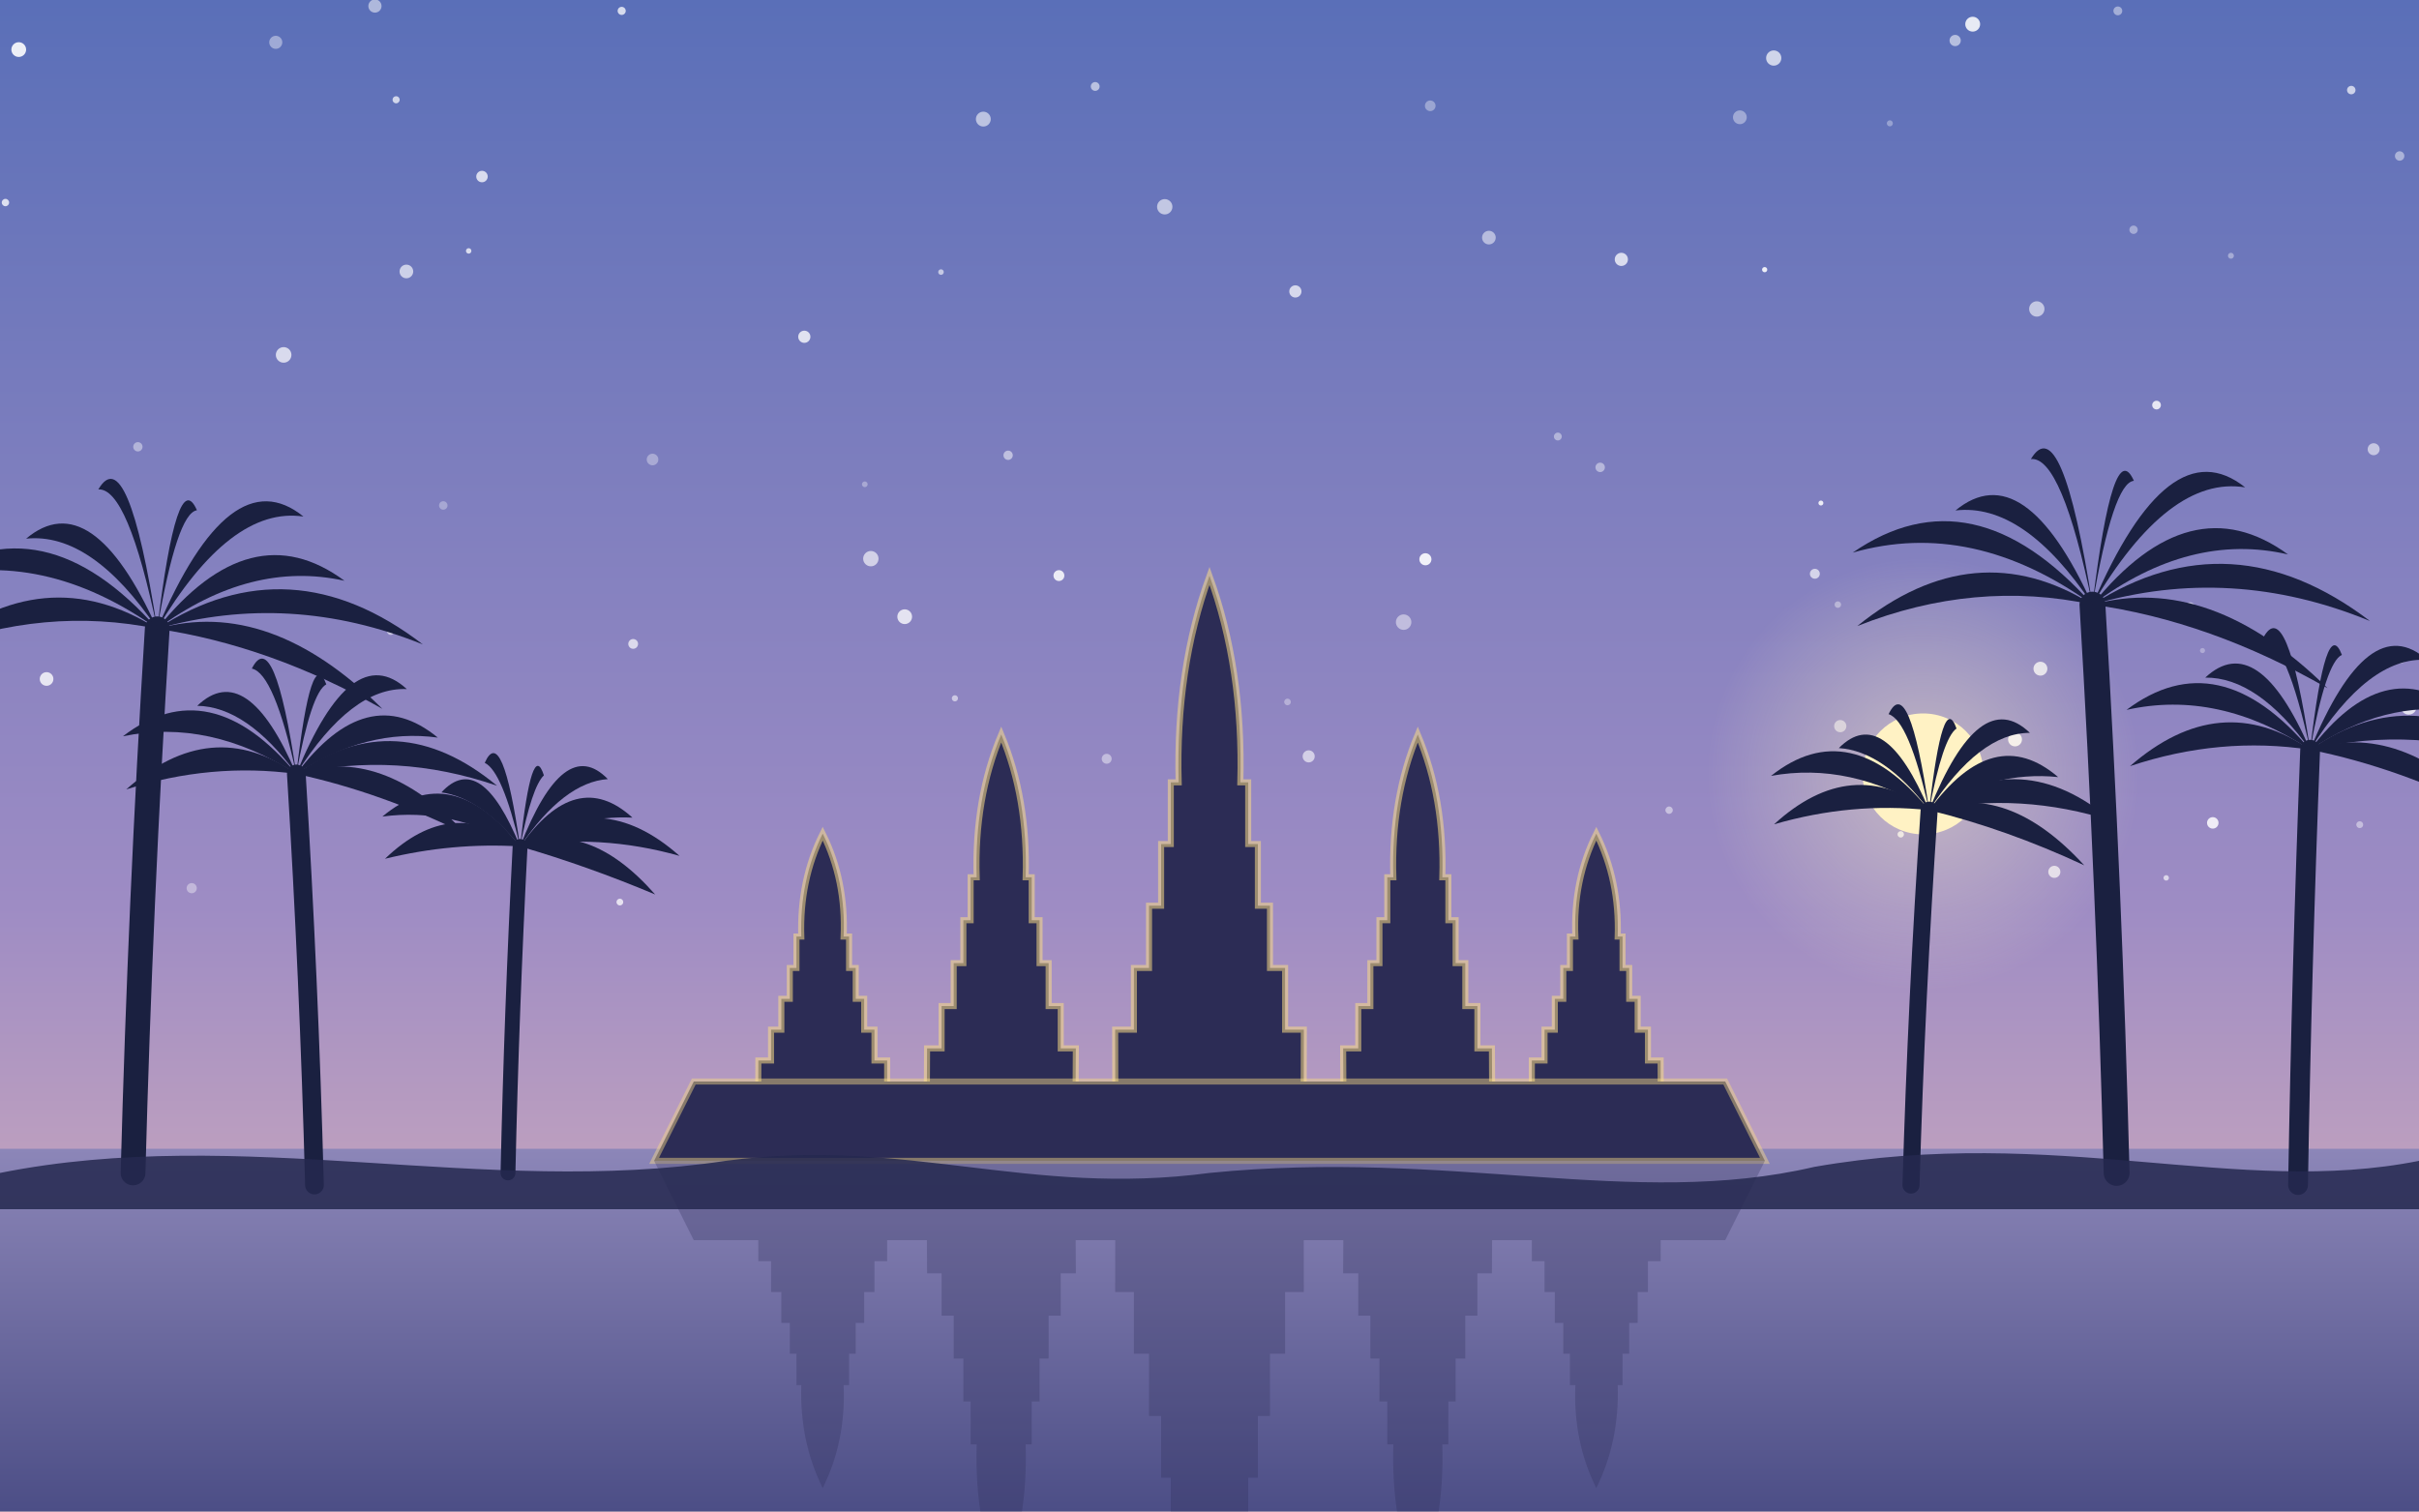
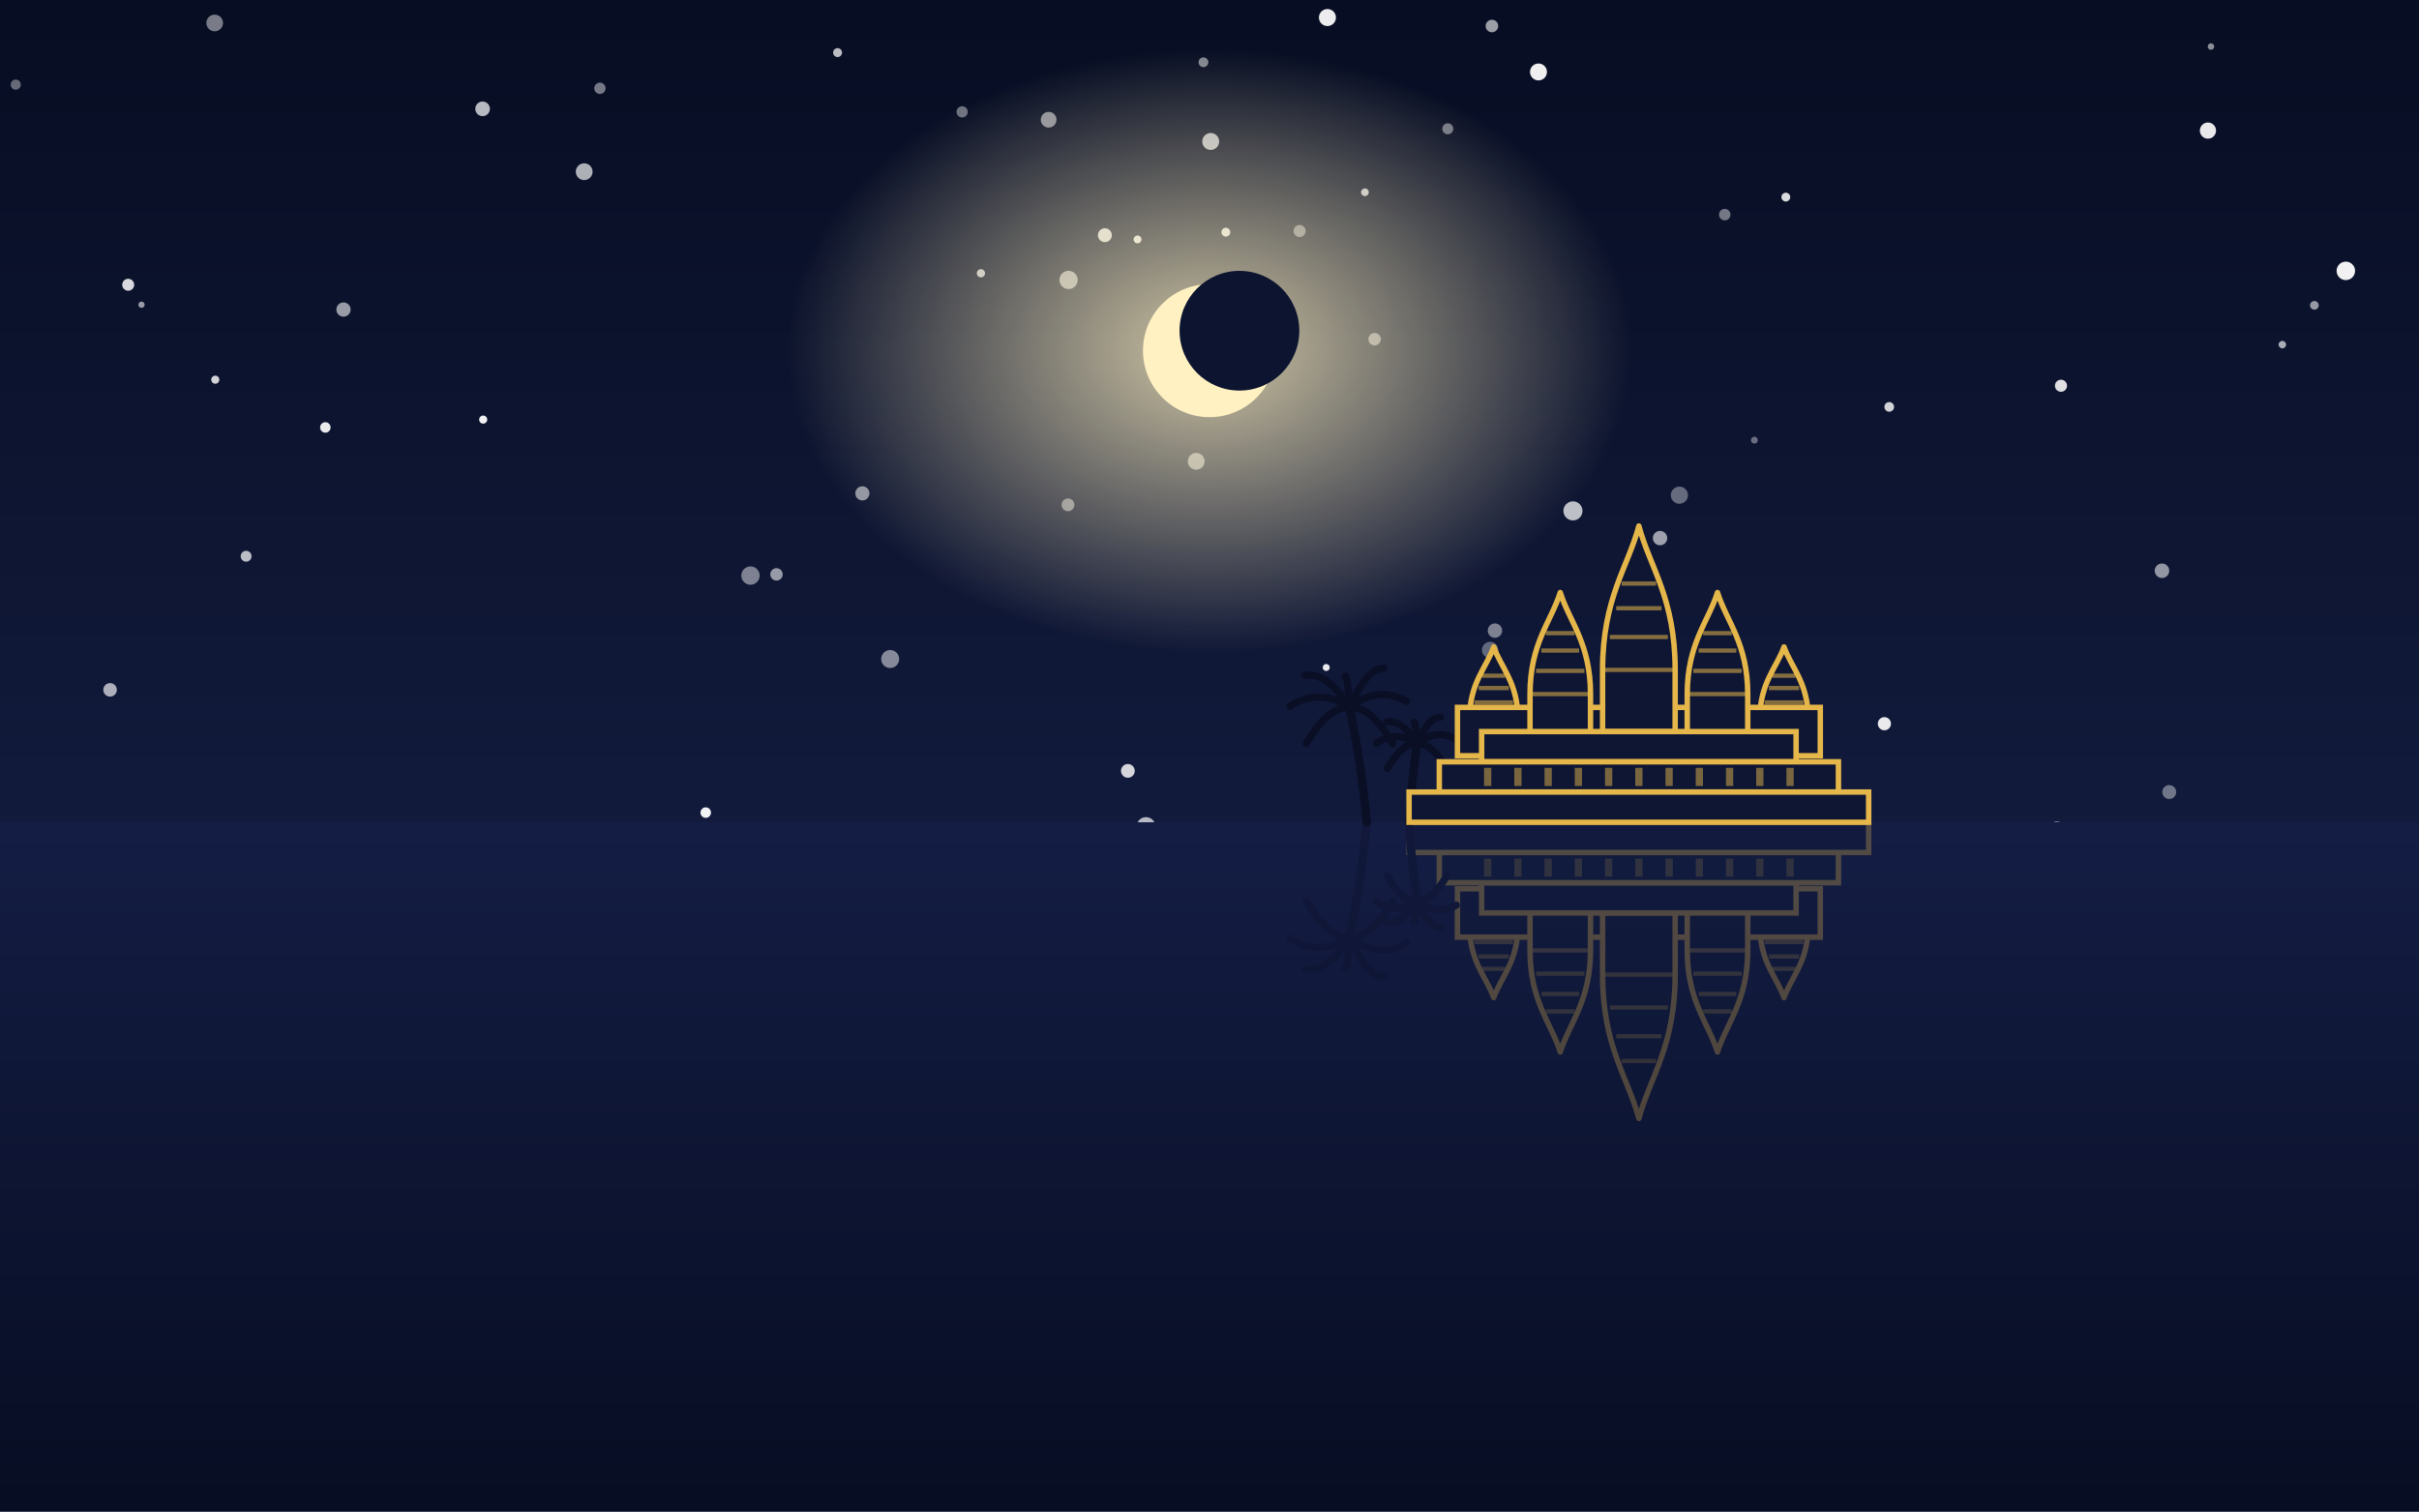
<svg xmlns="http://www.w3.org/2000/svg" viewBox="0 0 400 250" preserveAspectRatio="xMidYMid slice" aria-hidden="true">
  <defs>
-     <linearGradient id="s1sky" x1="0" y1="0" x2="0" y2="1">
-       <stop offset="0" stop-color="#5A6FB8" />
-       <stop offset="0.6" stop-color="#9E8CC4" />
-       <stop offset="1" stop-color="#E7B9B8" />
+     <linearGradient id="sky" x1="0" y1="0" x2="0" y2="1">
+       <stop offset="0" stop-color="#070D22" />
+       <stop offset="1" stop-color="#1B2652" />
    </linearGradient>
-     <linearGradient id="s1water" x1="0" y1="0" x2="0" y2="1">
-       <stop offset="0" stop-color="#8C86B8" />
-       <stop offset="1" stop-color="#4C4E86" />
+     <linearGradient id="wat" x1="0" y1="0" x2="0" y2="1">
+       <stop offset="0" stop-color="#141D44" />
+       <stop offset="1" stop-color="#070D22" />
    </linearGradient>
-     <radialGradient id="s1glow" cx=".5" cy=".5" r=".5">
-       <stop offset="0" stop-color="#FFF2C4" stop-opacity=".9" />
-       <stop offset="1" stop-color="#FFF2C4" stop-opacity="0" />
+     <radialGradient id="g" cx=".5" cy=".5" r=".5">
+       <stop offset="0" stop-color="#FFF1C1" stop-opacity="0.8" />
+       <stop offset="1" stop-color="#FFF1C1" stop-opacity="0" />
    </radialGradient>
  </defs>
-   <rect width="400" height="250" fill="url(#s1sky)" />
-   <circle cx="0.9" cy="33.5" r="0.61" fill="#fff" opacity="0.77" />
-   <circle cx="22.8" cy="73.9" r="0.77" fill="#fff" opacity="0.42" />
-   <circle cx="77.5" cy="41.5" r="0.45" fill="#fff" opacity="0.75" />
-   <circle cx="323.3" cy="6.7" r="0.93" fill="#fff" opacity="0.55" />
-   <circle cx="236.5" cy="17.5" r="0.88" fill="#fff" opacity="0.36" />
-   <circle cx="301.1" cy="83.2" r="0.41" fill="#fff" opacity="0.85" />
-   <circle cx="364.2" cy="107.6" r="0.42" fill="#fff" opacity="0.31" />
-   <circle cx="257.6" cy="72.2" r="0.65" fill="#fff" opacity="0.42" />
-   <circle cx="287.7" cy="19.4" r="1.14" fill="#fff" opacity="0.39" />
-   <circle cx="390.2" cy="136.4" r="0.57" fill="#fff" opacity="0.44" />
-   <circle cx="352.8" cy="38.0" r="0.69" fill="#fff" opacity="0.39" />
-   <circle cx="303.9" cy="100.0" r="0.54" fill="#fff" opacity="0.38" />
-   <circle cx="268.1" cy="42.9" r="1.09" fill="#fff" opacity="0.75" />
-   <circle cx="388.8" cy="14.9" r="0.70" fill="#fff" opacity="0.68" />
-   <circle cx="216.4" cy="125.1" r="1.00" fill="#fff" opacity="0.60" />
-   <circle cx="264.6" cy="77.3" r="0.78" fill="#fff" opacity="0.44" />
-   <circle cx="232.1" cy="102.9" r="1.28" fill="#fff" opacity="0.47" />
-   <circle cx="291.8" cy="44.6" r="0.43" fill="#fff" opacity="0.88" />
-   <circle cx="246.2" cy="39.3" r="1.13" fill="#fff" opacity="0.51" />
-   <circle cx="149.6" cy="102.0" r="1.22" fill="#fff" opacity="0.77" />
-   <circle cx="396.9" cy="108.5" r="1.23" fill="#fff" opacity="0.40" />
-   <circle cx="79.7" cy="29.2" r="0.95" fill="#fff" opacity="0.75" />
-   <circle cx="7.7" cy="112.3" r="1.13" fill="#fff" opacity="0.79" />
-   <circle cx="398.3" cy="116.9" r="1.30" fill="#fff" opacity="0.76" />
-   <circle cx="31.7" cy="146.9" r="0.84" fill="#fff" opacity="0.38" />
-   <circle cx="73.3" cy="83.6" r="0.70" fill="#fff" opacity="0.31" />
-   <circle cx="162.6" cy="19.7" r="1.23" fill="#fff" opacity="0.57" />
-   <circle cx="368.9" cy="42.3" r="0.49" fill="#fff" opacity="0.38" />
-   <circle cx="212.9" cy="116.1" r="0.55" fill="#fff" opacity="0.35" />
-   <circle cx="356.6" cy="67.0" r="0.72" fill="#fff" opacity="0.82" />
-   <circle cx="157.9" cy="115.5" r="0.51" fill="#fff" opacity="0.55" />
-   <circle cx="293.3" cy="9.6" r="1.26" fill="#fff" opacity="0.70" />
-   <circle cx="46.9" cy="58.7" r="1.29" fill="#fff" opacity="0.72" />
-   <circle cx="65.5" cy="16.5" r="0.59" fill="#fff" opacity="0.71" />
-   <circle cx="181.1" cy="14.3" r="0.73" fill="#fff" opacity="0.56" />
-   <circle cx="300.1" cy="94.9" r="0.82" fill="#fff" opacity="0.66" />
-   <circle cx="358.2" cy="145.2" r="0.45" fill="#fff" opacity="0.64" />
-   <circle cx="143.0" cy="80.1" r="0.47" fill="#fff" opacity="0.33" />
-   <circle cx="183.0" cy="125.5" r="0.82" fill="#fff" opacity="0.44" />
-   <circle cx="102.8" cy="1.8" r="0.67" fill="#fff" opacity="0.75" />
-   <circle cx="45.6" cy="7.0" r="1.08" fill="#fff" opacity="0.41" />
-   <circle cx="362.1" cy="100.6" r="0.98" fill="#fff" opacity="0.47" />
-   <circle cx="365.9" cy="136.1" r="0.95" fill="#fff" opacity="0.84" />
-   <circle cx="155.6" cy="45.0" r="0.46" fill="#fff" opacity="0.60" />
-   <circle cx="304.3" cy="120.1" r="1.01" fill="#fff" opacity="0.55" />
-   <circle cx="214.2" cy="48.2" r="1.01" fill="#fff" opacity="0.71" />
-   <circle cx="339.7" cy="144.2" r="1.00" fill="#fff" opacity="0.71" />
-   <circle cx="276.0" cy="134.0" r="0.61" fill="#fff" opacity="0.47" />
-   <circle cx="314.3" cy="138.0" r="0.53" fill="#fff" opacity="0.76" />
-   <circle cx="64.6" cy="104.4" r="0.61" fill="#fff" opacity="0.52" />
-   <circle cx="144.0" cy="92.4" r="1.27" fill="#fff" opacity="0.63" />
-   <circle cx="133.0" cy="55.7" r="1.01" fill="#fff" opacity="0.78" />
-   <circle cx="396.8" cy="25.8" r="0.78" fill="#fff" opacity="0.45" />
-   <circle cx="175.1" cy="95.2" r="0.90" fill="#fff" opacity="0.84" />
-   <circle cx="336.8" cy="51.1" r="1.27" fill="#fff" opacity="0.58" />
-   <circle cx="3.1" cy="8.2" r="1.22" fill="#fff" opacity="0.89" />
-   <circle cx="235.7" cy="92.5" r="1.00" fill="#fff" opacity="0.89" />
-   <circle cx="392.5" cy="74.3" r="0.99" fill="#fff" opacity="0.56" />
-   <circle cx="350.2" cy="1.8" r="0.73" fill="#fff" opacity="0.44" />
-   <circle cx="192.6" cy="34.2" r="1.27" fill="#fff" opacity="0.59" />
-   <circle cx="166.7" cy="75.3" r="0.77" fill="#fff" opacity="0.51" />
-   <circle cx="104.7" cy="106.5" r="0.81" fill="#fff" opacity="0.69" />
-   <circle cx="312.5" cy="20.4" r="0.50" fill="#fff" opacity="0.33" />
-   <circle cx="326.2" cy="4.0" r="1.23" fill="#fff" opacity="0.85" />
-   <circle cx="333.2" cy="122.3" r="1.15" fill="#fff" opacity="0.87" />
-   <circle cx="62.0" cy="1.0" r="1.09" fill="#fff" opacity="0.51" />
-   <circle cx="337.4" cy="110.6" r="1.15" fill="#fff" opacity="0.76" />
-   <circle cx="102.5" cy="149.2" r="0.56" fill="#fff" opacity="0.75" />
-   <circle cx="107.9" cy="76.0" r="0.96" fill="#fff" opacity="0.34" />
-   <circle cx="67.2" cy="44.9" r="1.13" fill="#fff" opacity="0.65" />
-   <circle cx="318" cy="128" r="36" fill="url(#s1glow)" opacity=".5" />
-   <circle cx="318" cy="128" r="10" fill="#FFF2C4" />
-   <rect y="190" width="400" height="60" fill="url(#s1water)" />
-   <g>
-     <path d="M125.38 180.52L125.4 175.4L127.5 175.4L127.5 170.3L129.2 170.3L129.2 165.2L130.6 165.2L130.6 160.1L131.7 160.1L131.7 154.9L132.5 154.9Q132.2 145.6 136.04 137.88Q139.9 145.6 139.5 154.9L139.5 154.9L140.4 154.9L140.4 160.1L141.5 160.1L141.5 165.2L142.9 165.2L142.9 170.3L144.6 170.3L144.6 175.4L146.7 175.4L146.7 180.52Z" fill="#2C2C55" stroke="#F7DA86" stroke-width="1" stroke-opacity=".55" />
-     <path d="M253.3 180.52L253.3 175.4L255.4 175.4L255.4 170.3L257.1 170.3L257.1 165.2L258.5 165.2L258.5 160.1L259.6 160.1L259.6 154.9L260.5 154.9Q260.1 145.6 263.96 137.88Q267.8 145.6 267.5 154.9L267.5 154.9L268.3 154.9L268.3 160.1L269.4 160.1L269.4 165.2L270.8 165.2L270.8 170.3L272.5 170.3L272.5 175.4L274.6 175.4L274.62 180.52Z" fill="#2C2C55" stroke="#F7DA86" stroke-width="1" stroke-opacity=".55" />
-     <path d="M153.26 180.52L153.3 173.4L155.7 173.4L155.7 166.4L157.7 166.4L157.7 159.3L159.3 159.3L159.3 152.2L160.5 152.2L160.5 145.1L161.5 145.1Q161.1 132.1 165.56 121.48Q170.0 132.1 169.6 145.1L169.6 145.1L170.6 145.1L170.6 152.2L171.9 152.2L171.9 159.3L173.4 159.3L173.4 166.4L175.4 166.4L175.4 173.4L177.9 173.4L177.86 180.52Z" fill="#2C2C55" stroke="#F7DA86" stroke-width="1" stroke-opacity=".55" />
-     <path d="M222.14 180.52L222.1 173.4L224.6 173.4L224.6 166.4L226.6 166.4L226.6 159.3L228.1 159.3L228.1 152.2L229.4 152.2L229.4 145.1L230.4 145.1Q230.0 132.1 234.44 121.48Q238.9 132.1 238.5 145.1L238.5 145.1L239.5 145.1L239.5 152.2L240.7 152.2L240.7 159.3L242.3 159.3L242.3 166.4L244.3 166.4L244.3 173.4L246.7 173.4L246.74 180.52Z" fill="#2C2C55" stroke="#F7DA86" stroke-width="1" stroke-opacity=".55" />
-     <path d="M184.42 180.52L184.4 170.3L187.5 170.3L187.5 160.1L190.0 160.1L190.0 149.8L192.0 149.8L192.0 139.6L193.6 139.6L193.6 129.4L194.9 129.4Q194.4 110.6 200 95.24Q205.6 110.6 205.1 129.4L205.1 129.4L206.4 129.4L206.4 139.6L208.0 139.6L208.0 149.8L210.0 149.8L210.0 160.1L212.5 160.1L212.5 170.3L215.6 170.3L215.58 180.52Z" fill="#2C2C55" stroke="#F7DA86" stroke-width="1" stroke-opacity=".55" />
-     <path d="M108.16 192L114.72 178.88H285.28L291.84 192Z" fill="#2C2C55" stroke="#F7DA86" stroke-width="1" stroke-opacity=".45" />
+   <rect width="400" height="250" fill="url(#sky)" />
+   <circle cx="197.8" cy="76.3" r="1.39" fill="#FFFFFF" opacity="0.54" />
+   <circle cx="128.4" cy="95.0" r="1.03" fill="#FFFFFF" opacity="0.57" />
+   <circle cx="162.2" cy="45.2" r="0.68" fill="#FFFFFF" opacity="0.73" />
+   <circle cx="357.5" cy="94.4" r="1.20" fill="#FFFFFF" opacity="0.55" />
+   <circle cx="173.4" cy="19.8" r="1.30" fill="#FFFFFF" opacity="0.53" />
+   <circle cx="116.7" cy="134.4" r="0.87" fill="#FFFFFF" opacity="0.94" />
+   <circle cx="247.2" cy="104.3" r="1.19" fill="#FFFFFF" opacity="0.46" />
+   <circle cx="285.2" cy="35.5" r="0.95" fill="#FFFFFF" opacity="0.43" />
+   <circle cx="23.4" cy="50.4" r="0.52" fill="#FFFFFF" opacity="0.58" />
+   <circle cx="340.1" cy="136.8" r="0.97" fill="#FFFFFF" opacity="0.41" />
+   <circle cx="138.5" cy="8.7" r="0.74" fill="#FFFFFF" opacity="0.72" />
+   <circle cx="246.7" cy="4.3" r="1.04" fill="#FFFFFF" opacity="0.60" />
+   <circle cx="159.1" cy="18.5" r="0.93" fill="#FFFFFF" opacity="0.41" />
+   <circle cx="274.5" cy="89.0" r="1.19" fill="#FFFFFF" opacity="0.59" />
+   <circle cx="382.7" cy="50.5" r="0.72" fill="#FFFFFF" opacity="0.57" />
+   <circle cx="365.1" cy="21.6" r="1.34" fill="#FFFFFF" opacity="0.91" />
+   <circle cx="340.8" cy="63.8" r="1.00" fill="#FFFFFF" opacity="0.87" />
+   <circle cx="284.1" cy="110.5" r="0.70" fill="#FFFFFF" opacity="0.71" />
+   <circle cx="295.3" cy="32.6" r="0.73" fill="#FFFFFF" opacity="0.85" />
+   <circle cx="227.3" cy="56.1" r="1.03" fill="#FFFFFF" opacity="0.50" />
+   <circle cx="99.2" cy="14.6" r="0.94" fill="#FFFFFF" opacity="0.44" />
+   <circle cx="358.7" cy="131.0" r="1.15" fill="#FFFFFF" opacity="0.40" />
+   <circle cx="239.4" cy="21.3" r="0.91" fill="#FFFFFF" opacity="0.43" />
+   <circle cx="199.0" cy="10.3" r="0.81" fill="#FFFFFF" opacity="0.49" />
+   <circle cx="186.5" cy="127.5" r="1.14" fill="#FFFFFF" opacity="0.82" />
+   <circle cx="290.1" cy="72.8" r="0.57" fill="#FFFFFF" opacity="0.38" />
+   <circle cx="53.8" cy="70.7" r="0.87" fill="#FFFFFF" opacity="0.91" />
+   <circle cx="79.8" cy="18.0" r="1.21" fill="#FFFFFF" opacity="0.71" />
+   <circle cx="21.2" cy="47.1" r="0.99" fill="#FFFFFF" opacity="0.84" />
+   <circle cx="311.6" cy="119.7" r="1.09" fill="#FFFFFF" opacity="0.91" />
+   <circle cx="188.1" cy="39.6" r="0.65" fill="#FFFFFF" opacity="0.85" />
+   <circle cx="260.1" cy="84.5" r="1.58" fill="#FFFFFF" opacity="0.73" />
+   <circle cx="124.1" cy="95.2" r="1.52" fill="#FFFFFF" opacity="0.46" />
+   <circle cx="377.4" cy="57.0" r="0.62" fill="#FFFFFF" opacity="0.65" />
+   <circle cx="312.4" cy="67.3" r="0.80" fill="#FFFFFF" opacity="0.81" />
+   <circle cx="40.7" cy="92.0" r="0.90" fill="#FFFFFF" opacity="0.72" />
+   <circle cx="202.7" cy="38.4" r="0.73" fill="#FFFFFF" opacity="0.84" />
+   <circle cx="182.7" cy="38.9" r="1.15" fill="#FFFFFF" opacity="0.81" />
+   <circle cx="35.6" cy="62.8" r="0.67" fill="#FFFFFF" opacity="0.81" />
+   <circle cx="18.2" cy="114.1" r="1.12" fill="#FFFFFF" opacity="0.66" />
+   <circle cx="214.9" cy="38.2" r="1.00" fill="#FFFFFF" opacity="0.45" />
+   <circle cx="142.6" cy="81.6" r="1.17" fill="#FFFFFF" opacity="0.54" />
+   <circle cx="246.4" cy="107.5" r="1.35" fill="#FFFFFF" opacity="0.35" />
+   <circle cx="200.2" cy="23.4" r="1.40" fill="#FFFFFF" opacity="0.70" />
+   <circle cx="176.6" cy="83.5" r="1.06" fill="#FFFFFF" opacity="0.47" />
+   <circle cx="365.6" cy="7.7" r="0.54" fill="#FFFFFF" opacity="0.53" />
+   <circle cx="56.8" cy="51.2" r="1.18" fill="#FFFFFF" opacity="0.58" />
+   <circle cx="387.9" cy="44.8" r="1.53" fill="#FFFFFF" opacity="0.94" />
+   <circle cx="219.3" cy="110.4" r="0.58" fill="#FFFFFF" opacity="0.91" />
+   <circle cx="176.7" cy="46.3" r="1.51" fill="#FFFFFF" opacity="0.59" />
+   <circle cx="35.5" cy="3.8" r="1.38" fill="#FFFFFF" opacity="0.46" />
+   <circle cx="254.4" cy="11.9" r="1.40" fill="#FFFFFF" opacity="0.93" />
+   <circle cx="147.2" cy="109.0" r="1.49" fill="#FFFFFF" opacity="0.49" />
+   <circle cx="189.5" cy="136.7" r="1.55" fill="#FFFFFF" opacity="0.69" />
+   <circle cx="219.5" cy="2.9" r="1.41" fill="#FFFFFF" opacity="0.92" />
+   <circle cx="225.7" cy="31.8" r="0.64" fill="#FFFFFF" opacity="0.73" />
+   <circle cx="277.7" cy="81.9" r="1.42" fill="#FFFFFF" opacity="0.37" />
+   <circle cx="2.6" cy="14.0" r="0.84" fill="#FFFFFF" opacity="0.38" />
+   <circle cx="96.6" cy="28.4" r="1.39" fill="#FFFFFF" opacity="0.67" />
+   <circle cx="79.9" cy="69.4" r="0.67" fill="#FFFFFF" opacity="0.94" />
+   <ellipse cx="200" cy="58" rx="70" ry="50" fill="url(#g)" />
+   <circle cx="200" cy="58" r="11" fill="#FFF1C1" />
+   <circle cx="204.95" cy="54.7" r="9.9" fill="#0C1430" />
+   <rect x="0" y="136" width="400" height="114" fill="url(#wat)" />
+   <g opacity="0.3" transform="translate(0 272) scale(1 -1)">
+     <path d="M243.0 124.0L243.0 118.9C243.0 112.95 245.8 110.4 247.0 107.0C248.2 110.4 251.0 112.95 251.0 118.9L251.0 124.0Z" fill="#0E1633" stroke="#E5B64A" stroke-width=".9" stroke-linejoin="round" />
+     <path d="M243.00 118.90H251.00" stroke="#E5B64A" stroke-width=".7" opacity=".55" />
+     <path d="M243.80 116.18H250.20" stroke="#E5B64A" stroke-width=".7" opacity=".55" />
+     <path d="M244.50 113.80H249.50" stroke="#E5B64A" stroke-width=".7" opacity=".55" />
+     <path d="M245.10 111.76H248.90" stroke="#E5B64A" stroke-width=".7" opacity=".55" />
+     <path d="M291.0 124.0L291.0 118.9C291.0 112.95 293.8 110.4 295.0 107.0C296.2 110.4 299.0 112.95 299.0 118.9L299.0 124.0Z" fill="#0E1633" stroke="#E5B64A" stroke-width=".9" stroke-linejoin="round" />
+     <path d="M291.00 118.90H299.00" stroke="#E5B64A" stroke-width=".7" opacity=".55" />
+     <path d="M291.80 116.18H298.20" stroke="#E5B64A" stroke-width=".7" opacity=".55" />
+     <path d="M292.50 113.80H297.50" stroke="#E5B64A" stroke-width=".7" opacity=".55" />
+     <path d="M293.10 111.76H296.90" stroke="#E5B64A" stroke-width=".7" opacity=".55" />
+     <rect x="241.0" y="117.0" width="60.0" height="8.0" fill="#0E1633" stroke="#E5B64A" stroke-width=".9" />
+     <path d="M253.0 122.0L253.0 114.8C253.0 106.4 256.5 102.8 258.0 98.0C259.5 102.8 263.0 106.4 263.0 114.8L263.0 122.0Z" fill="#0E1633" stroke="#E5B64A" stroke-width=".9" stroke-linejoin="round" />
+     <path d="M253.00 114.80H263.00" stroke="#E5B64A" stroke-width=".7" opacity=".55" />
+     <path d="M254.00 110.96H262.00" stroke="#E5B64A" stroke-width=".7" opacity=".55" />
+     <path d="M254.88 107.60H261.12" stroke="#E5B64A" stroke-width=".7" opacity=".55" />
+     <path d="M255.62 104.72H260.38" stroke="#E5B64A" stroke-width=".7" opacity=".55" />
+     <path d="M279.0 122.0L279.0 114.8C279.0 106.4 282.5 102.8 284.0 98.0C285.5 102.8 289.0 106.4 289.0 114.8L289.0 122.0Z" fill="#0E1633" stroke="#E5B64A" stroke-width=".9" stroke-linejoin="round" />
+     <path d="M279.00 114.80H289.00" stroke="#E5B64A" stroke-width=".7" opacity=".55" />
+     <path d="M280.00 110.96H288.00" stroke="#E5B64A" stroke-width=".7" opacity=".55" />
+     <path d="M280.88 107.60H287.12" stroke="#E5B64A" stroke-width=".7" opacity=".55" />
+     <path d="M281.62 104.72H286.38" stroke="#E5B64A" stroke-width=".7" opacity=".55" />
+     <path d="M265.0 121.0L265.0 110.8C265.0 98.9 269.2 93.8 271 87.0C272.8 93.8 277.0 98.9 277.0 110.8L277.0 121.0Z" fill="#0E1633" stroke="#E5B64A" stroke-width=".9" stroke-linejoin="round" />
+     <path d="M265.00 110.80H277.00" stroke="#E5B64A" stroke-width=".7" opacity=".55" />
+     <path d="M266.20 105.36H275.80" stroke="#E5B64A" stroke-width=".7" opacity=".55" />
+     <path d="M267.25 100.60H274.75" stroke="#E5B64A" stroke-width=".7" opacity=".55" />
+     <path d="M268.15 96.52H273.85" stroke="#E5B64A" stroke-width=".7" opacity=".55" />
+     <rect x="245.0" y="121.0" width="52.0" height="5.0" fill="#0E1633" stroke="#E5B64A" stroke-width=".9" />
+     <rect x="238.0" y="126.0" width="66.0" height="5.0" fill="#0E1633" stroke="#E5B64A" stroke-width=".9" />
+     <rect x="233.0" y="131.0" width="76.0" height="5.0" fill="#0E1633" stroke="#E5B64A" stroke-width=".9" />
+     <rect x="245.40" y="127.00" width="1.2" height="3.00" fill="#E5B64A" opacity=".5" />
+     <rect x="250.40" y="127.00" width="1.2" height="3.00" fill="#E5B64A" opacity=".5" />
+     <rect x="255.40" y="127.00" width="1.2" height="3.00" fill="#E5B64A" opacity=".5" />
+     <rect x="260.40" y="127.00" width="1.2" height="3.00" fill="#E5B64A" opacity=".5" />
+     <rect x="265.40" y="127.00" width="1.2" height="3.00" fill="#E5B64A" opacity=".5" />
+     <rect x="270.40" y="127.00" width="1.2" height="3.00" fill="#E5B64A" opacity=".5" />
+     <rect x="275.40" y="127.00" width="1.2" height="3.00" fill="#E5B64A" opacity=".5" />
+     <rect x="280.40" y="127.00" width="1.2" height="3.00" fill="#E5B64A" opacity=".5" />
+     <rect x="285.40" y="127.00" width="1.2" height="3.00" fill="#E5B64A" opacity=".5" />
+     <rect x="290.40" y="127.00" width="1.2" height="3.00" fill="#E5B64A" opacity=".5" />
+     <rect x="295.40" y="127.00" width="1.2" height="3.00" fill="#E5B64A" opacity=".5" />
+     <path d="M226 136Q225.145 126.5 223.15 117" fill="none" stroke="#0A0F26" stroke-width="1.40" stroke-linecap="round" />
+     <path d="M223.2 117.0Q218.2 113.7 213.3 116.8" fill="none" stroke="#0A0F26" stroke-width="1.20" stroke-linecap="round" />
+     <path d="M223.2 117.0Q219.5 111.1 215.8 111.7" fill="none" stroke="#0A0F26" stroke-width="1.20" stroke-linecap="round" />
+     <path d="M223.2 117.0Q222.8 111.2 222.4 111.9" fill="none" stroke="#0A0F26" stroke-width="1.20" stroke-linecap="round" />
+     <path d="M223.2 117.0Q226.0 110.5 228.8 110.5" fill="none" stroke="#0A0F26" stroke-width="1.20" stroke-linecap="round" />
+     <path d="M223.2 117.0Q227.9 113.3 232.6 116.0" fill="none" stroke="#0A0F26" stroke-width="1.20" stroke-linecap="round" />
+     <path d="M223.2 117.0Q219.6 116.8 216.0 123.0" fill="none" stroke="#0A0F26" stroke-width="1.20" stroke-linecap="round" />
+     <path d="M223.2 117.0Q226.7 116.8 230.3 123.0" fill="none" stroke="#0A0F26" stroke-width="1.20" stroke-linecap="round" />
+     <path d="M233 136Q233.39 129.5 234.3 123" fill="none" stroke="#0A0F26" stroke-width="1.40" stroke-linecap="round" />
+     <path d="M234.3 123.0Q230.9 120.7 227.6 122.9" fill="none" stroke="#0A0F26" stroke-width="1.20" stroke-linecap="round" />
+     <path d="M234.3 123.0Q231.8 119.0 229.3 119.4" fill="none" stroke="#0A0F26" stroke-width="1.20" stroke-linecap="round" />
+     <path d="M234.3 123.0Q234.0 119.0 233.8 119.5" fill="none" stroke="#0A0F26" stroke-width="1.20" stroke-linecap="round" />
+     <path d="M234.3 123.0Q236.2 118.6 238.2 118.6" fill="none" stroke="#0A0F26" stroke-width="1.20" stroke-linecap="round" />
+     <path d="M234.3 123.0Q237.5 120.4 240.8 122.3" fill="none" stroke="#0A0F26" stroke-width="1.20" stroke-linecap="round" />
+     <path d="M234.3 123.0Q231.9 122.8 229.4 127.1" fill="none" stroke="#0A0F26" stroke-width="1.20" stroke-linecap="round" />
+     <path d="M234.3 123.0Q236.7 122.8 239.2 127.1" fill="none" stroke="#0A0F26" stroke-width="1.20" stroke-linecap="round" />
  </g>
-   <g transform="translate(0 384) scale(1 -1)" opacity=".28">
-     <g>
-       <path d="M125.38 180.52L125.4 175.4L127.5 175.4L127.5 170.3L129.2 170.3L129.2 165.2L130.6 165.2L130.6 160.1L131.7 160.1L131.7 154.9L132.5 154.9Q132.2 145.6 136.04 137.88Q139.9 145.6 139.5 154.9L139.5 154.9L140.4 154.9L140.4 160.1L141.5 160.1L141.5 165.2L142.9 165.2L142.9 170.3L144.6 170.3L144.6 175.4L146.7 175.4L146.7 180.52Z" fill="#2C2C55" />
-       <path d="M253.3 180.52L253.3 175.4L255.4 175.4L255.4 170.3L257.1 170.3L257.1 165.2L258.5 165.2L258.5 160.1L259.6 160.1L259.6 154.9L260.5 154.9Q260.1 145.6 263.96 137.88Q267.8 145.6 267.5 154.9L267.5 154.9L268.3 154.9L268.3 160.1L269.4 160.1L269.4 165.2L270.8 165.2L270.8 170.3L272.5 170.3L272.5 175.4L274.6 175.4L274.62 180.52Z" fill="#2C2C55" />
-       <path d="M153.26 180.52L153.3 173.4L155.7 173.4L155.7 166.4L157.7 166.4L157.7 159.3L159.3 159.3L159.3 152.2L160.5 152.2L160.5 145.1L161.5 145.1Q161.1 132.1 165.56 121.48Q170.0 132.1 169.6 145.1L169.6 145.1L170.6 145.1L170.6 152.2L171.9 152.2L171.9 159.3L173.4 159.3L173.4 166.4L175.4 166.4L175.4 173.4L177.9 173.4L177.86 180.52Z" fill="#2C2C55" />
-       <path d="M222.14 180.52L222.1 173.4L224.6 173.4L224.6 166.4L226.6 166.4L226.6 159.3L228.1 159.3L228.1 152.2L229.4 152.2L229.4 145.1L230.4 145.1Q230.0 132.1 234.44 121.48Q238.9 132.1 238.5 145.1L238.5 145.1L239.5 145.1L239.5 152.2L240.7 152.2L240.7 159.3L242.3 159.3L242.3 166.4L244.3 166.4L244.3 173.4L246.7 173.4L246.74 180.52Z" fill="#2C2C55" />
-       <path d="M184.42 180.52L184.4 170.3L187.5 170.3L187.5 160.1L190.0 160.1L190.0 149.8L192.0 149.8L192.0 139.6L193.6 139.6L193.6 129.4L194.9 129.4Q194.4 110.6 200 95.24Q205.6 110.6 205.1 129.4L205.1 129.4L206.4 129.4L206.4 139.6L208.0 139.6L208.0 149.8L210.0 149.8L210.0 160.1L212.5 160.1L212.5 170.3L215.6 170.3L215.58 180.52Z" fill="#2C2C55" />
-       <path d="M108.16 192L114.72 178.88H285.28L291.84 192Z" fill="#2C2C55" />
-     </g>
-   </g>
-   <path d="M22 194Q23.2 149 26 104" stroke="#1A2040" stroke-width="4.091" fill="none" stroke-linecap="round" />
-   <path d="M26 104Q7.387 92.182 -11.226 107.393Q7.387 100.182 26 104Z" fill="#1A2040" />
-   <path d="M26 104Q7.024 82.511 -11.953 95.766Q7.024 90.511 26 104Z" fill="#1A2040" />
-   <path d="M26 104Q15.159 79.982 4.319 89.093Q15.159 87.982 26 104Z" fill="#1A2040" />
-   <path d="M26 104Q21.13 72.633 16.26 80.95Q21.13 80.633 26 104Z" fill="#1A2040" />
-   <path d="M26 104Q29.282 76.851 32.564 84.397Q29.282 84.851 26 104Z" fill="#1A2040" />
-   <path d="M26 104Q38.089 75.624 50.178 85.436Q38.089 83.624 26 104Z" fill="#1A2040" />
-   <path d="M26 104Q41.482 84.623 56.964 96.055Q41.482 92.623 26 104Z" fill="#1A2040" />
-   <path d="M26 104Q47.967 89.73 69.933 106.595Q47.967 97.73 26 104Z" fill="#1A2040" />
-   <path d="M26 104Q44.613 98.746 63.226 117.239Q44.613 106.746 26 104Z" fill="#1A2040" />
-   <path d="M52 196Q51.1 162 49 128" stroke="#1A2040" stroke-width="3.091" fill="none" stroke-linecap="round" />
-   <path d="M49 128Q34.937 118.093 20.874 130.564Q34.937 126.093 49 128Z" fill="#1A2040" />
-   <path d="M49 128Q34.662 110.786 20.325 121.779Q34.662 118.786 49 128Z" fill="#1A2040" />
-   <path d="M49 128Q40.809 108.875 32.619 116.737Q40.809 116.875 49 128Z" fill="#1A2040" />
-   <path d="M49 128Q45.321 103.323 41.641 110.584Q45.321 111.323 49 128Z" fill="#1A2040" />
-   <path d="M49 128Q51.48 106.51 53.959 113.189Q51.48 114.51 49 128Z" fill="#1A2040" />
-   <path d="M49 128Q58.134 105.582 67.268 113.974Q58.134 113.582 49 128Z" fill="#1A2040" />
-   <path d="M49 128Q60.697 112.382 72.395 121.997Q60.697 120.382 49 128Z" fill="#1A2040" />
-   <path d="M49 128Q65.597 116.241 82.194 129.961Q65.597 124.241 49 128Z" fill="#1A2040" />
-   <path d="M49 128Q63.063 123.052 77.126 138.003Q63.063 131.052 49 128Z" fill="#1A2040" />
-   <path d="M84 194Q84.6 167 86 140" stroke="#1A2040" stroke-width="2.455" fill="none" stroke-linecap="round" />
-   <path d="M86 140Q74.832 131.309 63.665 142.036Q74.832 139.309 86 140Z" fill="#1A2040" />
-   <path d="M86 140Q74.614 125.506 63.228 135.06Q74.614 133.506 86 140Z" fill="#1A2040" />
-   <path d="M86 140Q79.496 123.989 72.991 131.056Q79.496 131.989 86 140Z" fill="#1A2040" />
-   <path d="M86 140Q83.078 119.58 80.156 126.17Q83.078 127.58 86 140Z" fill="#1A2040" />
-   <path d="M86 140Q87.969 122.111 89.938 128.238Q87.969 130.111 86 140Z" fill="#1A2040" />
-   <path d="M86 140Q93.254 121.374 100.507 128.861Q93.254 129.374 86 140Z" fill="#1A2040" />
-   <path d="M86 140Q95.289 126.774 104.578 135.233Q95.289 134.774 86 140Z" fill="#1A2040" />
-   <path d="M86 140Q99.18 129.838 112.36 141.557Q99.18 137.838 86 140Z" fill="#1A2040" />
-   <path d="M86 140Q97.168 135.248 108.335 147.943Q97.168 143.248 86 140Z" fill="#1A2040" />
-   <path d="M316 196Q316.9 165 319 134" stroke="#1A2040" stroke-width="2.818" fill="none" stroke-linecap="round" />
-   <path d="M319 134Q306.178 124.614 293.356 136.337Q306.178 132.614 319 134Z" fill="#1A2040" />
-   <path d="M319 134Q305.927 117.952 292.855 128.328Q305.927 125.952 319 134Z" fill="#1A2040" />
-   <path d="M319 134Q311.532 116.21 304.064 123.731Q311.532 124.21 319 134Z" fill="#1A2040" />
-   <path d="M319 134Q315.645 111.147 312.29 118.121Q315.645 119.147 319 134Z" fill="#1A2040" />
-   <path d="M319 134Q321.261 114.053 323.522 120.496Q321.261 122.053 319 134Z" fill="#1A2040" />
-   <path d="M319 134Q327.328 113.207 335.656 121.211Q327.328 121.207 319 134Z" fill="#1A2040" />
-   <path d="M319 134Q329.665 119.407 340.331 128.527Q329.665 127.407 319 134Z" fill="#1A2040" />
-   <path d="M319 134Q334.133 122.925 349.265 135.788Q334.133 130.925 319 134Z" fill="#1A2040" />
-   <path d="M319 134Q331.822 129.136 344.644 143.12Q331.822 137.136 319 134Z" fill="#1A2040" />
-   <path d="M350 194Q348.8 147 346 100" stroke="#1A2040" stroke-width="4.273" fill="none" stroke-linecap="round" />
-   <path d="M346 100Q326.56 87.835 307.12 103.544Q326.56 95.835 346 100Z" fill="#1A2040" />
-   <path d="M346 100Q326.18 77.733 306.361 91.4Q326.18 85.733 346 100Z" fill="#1A2040" />
-   <path d="M346 100Q334.678 75.092 323.355 84.431Q334.678 83.092 346 100Z" fill="#1A2040" />
-   <path d="M346 100Q340.914 67.417 335.827 75.926Q340.914 75.417 346 100Z" fill="#1A2040" />
-   <path d="M346 100Q349.428 71.822 352.856 79.525Q349.428 79.822 346 100Z" fill="#1A2040" />
-   <path d="M346 100Q358.627 70.54 371.253 80.61Q358.627 78.54 346 100Z" fill="#1A2040" />
-   <path d="M346 100Q362.17 79.94 378.34 91.702Q362.17 87.94 346 100Z" fill="#1A2040" />
-   <path d="M346 100Q368.943 85.274 391.886 102.711Q368.943 93.274 346 100Z" fill="#1A2040" />
-   <path d="M346 100Q365.44 94.69 384.88 113.827Q365.44 102.69 346 100Z" fill="#1A2040" />
-   <path d="M380 196Q380.6 160 382 124" stroke="#1A2040" stroke-width="3.273" fill="none" stroke-linecap="round" />
-   <path d="M382 124Q367.11 113.746 352.219 126.714Q367.11 121.746 382 124Z" fill="#1A2040" />
-   <path d="M382 124Q366.819 106.009 351.638 117.413Q366.819 114.009 382 124Z" fill="#1A2040" />
-   <path d="M382 124Q373.328 103.986 364.655 112.074Q373.328 111.986 382 124Z" fill="#1A2040" />
-   <path d="M382 124Q378.104 98.107 374.208 105.56Q378.104 106.107 382 124Z" fill="#1A2040" />
-   <path d="M382 124Q384.626 101.481 387.251 108.317Q384.626 109.481 382 124Z" fill="#1A2040" />
-   <path d="M382 124Q391.671 100.499 401.343 109.148Q391.671 108.499 382 124Z" fill="#1A2040" />
-   <path d="M382 124Q394.386 107.699 406.771 117.644Q394.386 115.699 382 124Z" fill="#1A2040" />
-   <path d="M382 124Q399.573 111.784 417.147 126.076Q399.573 119.784 382 124Z" fill="#1A2040" />
-   <path d="M382 124Q396.89 118.997 411.781 134.591Q396.89 126.997 382 124Z" fill="#1A2040" />
-   <path d="M0 194C40 186 80 198 120 192C150 188 170 198 200 194C240 190 270 200 300 193C340 186 370 198 400 192V200H0Z" fill="#24284F" opacity=".85" />
+   <path d="M226 136Q225.145 126.5 223.15 117" fill="none" stroke="#0A0F26" stroke-width="1.40" stroke-linecap="round" />
+   <path d="M223.2 117.0Q218.2 113.7 213.3 116.8" fill="none" stroke="#0A0F26" stroke-width="1.20" stroke-linecap="round" />
+   <path d="M223.2 117.0Q219.5 111.1 215.8 111.7" fill="none" stroke="#0A0F26" stroke-width="1.20" stroke-linecap="round" />
+   <path d="M223.2 117.0Q222.8 111.2 222.4 111.9" fill="none" stroke="#0A0F26" stroke-width="1.20" stroke-linecap="round" />
+   <path d="M223.2 117.0Q226.0 110.5 228.8 110.5" fill="none" stroke="#0A0F26" stroke-width="1.20" stroke-linecap="round" />
+   <path d="M223.2 117.0Q227.9 113.3 232.6 116.0" fill="none" stroke="#0A0F26" stroke-width="1.20" stroke-linecap="round" />
+   <path d="M223.2 117.0Q219.6 116.8 216.0 123.0" fill="none" stroke="#0A0F26" stroke-width="1.20" stroke-linecap="round" />
+   <path d="M223.2 117.0Q226.7 116.8 230.3 123.0" fill="none" stroke="#0A0F26" stroke-width="1.20" stroke-linecap="round" />
+   <path d="M233 136Q233.39 129.5 234.3 123" fill="none" stroke="#0A0F26" stroke-width="1.40" stroke-linecap="round" />
+   <path d="M234.3 123.0Q230.9 120.7 227.6 122.9" fill="none" stroke="#0A0F26" stroke-width="1.20" stroke-linecap="round" />
+   <path d="M234.3 123.0Q231.8 119.0 229.3 119.4" fill="none" stroke="#0A0F26" stroke-width="1.20" stroke-linecap="round" />
+   <path d="M234.3 123.0Q234.0 119.0 233.8 119.5" fill="none" stroke="#0A0F26" stroke-width="1.20" stroke-linecap="round" />
+   <path d="M234.3 123.0Q236.2 118.6 238.2 118.6" fill="none" stroke="#0A0F26" stroke-width="1.20" stroke-linecap="round" />
+   <path d="M234.3 123.0Q237.5 120.4 240.8 122.3" fill="none" stroke="#0A0F26" stroke-width="1.20" stroke-linecap="round" />
+   <path d="M234.3 123.0Q231.9 122.8 229.4 127.1" fill="none" stroke="#0A0F26" stroke-width="1.20" stroke-linecap="round" />
+   <path d="M234.3 123.0Q236.7 122.8 239.2 127.1" fill="none" stroke="#0A0F26" stroke-width="1.20" stroke-linecap="round" />
+   <path d="M243.0 124.0L243.0 118.9C243.0 112.95 245.8 110.4 247.0 107.0C248.2 110.4 251.0 112.95 251.0 118.9L251.0 124.0Z" fill="#0E1633" stroke="#E5B64A" stroke-width=".9" stroke-linejoin="round" />
+   <path d="M243.00 118.90H251.00" stroke="#E5B64A" stroke-width=".7" opacity=".55" />
+   <path d="M243.80 116.18H250.20" stroke="#E5B64A" stroke-width=".7" opacity=".55" />
+   <path d="M244.50 113.80H249.50" stroke="#E5B64A" stroke-width=".7" opacity=".55" />
+   <path d="M245.10 111.76H248.90" stroke="#E5B64A" stroke-width=".7" opacity=".55" />
+   <path d="M291.0 124.0L291.0 118.9C291.0 112.95 293.8 110.4 295.0 107.0C296.2 110.4 299.0 112.95 299.0 118.9L299.0 124.0Z" fill="#0E1633" stroke="#E5B64A" stroke-width=".9" stroke-linejoin="round" />
+   <path d="M291.00 118.90H299.00" stroke="#E5B64A" stroke-width=".7" opacity=".55" />
+   <path d="M291.80 116.18H298.20" stroke="#E5B64A" stroke-width=".7" opacity=".55" />
+   <path d="M292.50 113.80H297.50" stroke="#E5B64A" stroke-width=".7" opacity=".55" />
+   <path d="M293.10 111.76H296.90" stroke="#E5B64A" stroke-width=".7" opacity=".55" />
+   <rect x="241.0" y="117.0" width="60.0" height="8.0" fill="#0E1633" stroke="#E5B64A" stroke-width=".9" />
+   <path d="M253.0 122.0L253.0 114.8C253.0 106.4 256.5 102.8 258.0 98.0C259.5 102.8 263.0 106.4 263.0 114.8L263.0 122.0Z" fill="#0E1633" stroke="#E5B64A" stroke-width=".9" stroke-linejoin="round" />
+   <path d="M253.00 114.80H263.00" stroke="#E5B64A" stroke-width=".7" opacity=".55" />
+   <path d="M254.00 110.96H262.00" stroke="#E5B64A" stroke-width=".7" opacity=".55" />
+   <path d="M254.88 107.60H261.12" stroke="#E5B64A" stroke-width=".7" opacity=".55" />
+   <path d="M255.62 104.72H260.38" stroke="#E5B64A" stroke-width=".7" opacity=".55" />
+   <path d="M279.0 122.0L279.0 114.8C279.0 106.4 282.5 102.8 284.0 98.0C285.5 102.8 289.0 106.4 289.0 114.8L289.0 122.0Z" fill="#0E1633" stroke="#E5B64A" stroke-width=".9" stroke-linejoin="round" />
+   <path d="M279.00 114.80H289.00" stroke="#E5B64A" stroke-width=".7" opacity=".55" />
+   <path d="M280.00 110.96H288.00" stroke="#E5B64A" stroke-width=".7" opacity=".55" />
+   <path d="M280.88 107.60H287.12" stroke="#E5B64A" stroke-width=".7" opacity=".55" />
+   <path d="M281.62 104.72H286.38" stroke="#E5B64A" stroke-width=".7" opacity=".55" />
+   <path d="M265.0 121.0L265.0 110.8C265.0 98.9 269.2 93.8 271 87.0C272.8 93.8 277.0 98.9 277.0 110.8L277.0 121.0Z" fill="#0E1633" stroke="#E5B64A" stroke-width=".9" stroke-linejoin="round" />
+   <path d="M265.00 110.80H277.00" stroke="#E5B64A" stroke-width=".7" opacity=".55" />
+   <path d="M266.20 105.36H275.80" stroke="#E5B64A" stroke-width=".7" opacity=".55" />
+   <path d="M267.25 100.60H274.75" stroke="#E5B64A" stroke-width=".7" opacity=".55" />
+   <path d="M268.15 96.52H273.85" stroke="#E5B64A" stroke-width=".7" opacity=".55" />
+   <rect x="245.0" y="121.0" width="52.0" height="5.0" fill="#0E1633" stroke="#E5B64A" stroke-width=".9" />
+   <rect x="238.0" y="126.0" width="66.0" height="5.0" fill="#0E1633" stroke="#E5B64A" stroke-width=".9" />
+   <rect x="233.0" y="131.0" width="76.0" height="5.0" fill="#0E1633" stroke="#E5B64A" stroke-width=".9" />
+   <rect x="245.40" y="127.00" width="1.2" height="3.00" fill="#E5B64A" opacity=".5" />
+   <rect x="250.40" y="127.00" width="1.2" height="3.00" fill="#E5B64A" opacity=".5" />
+   <rect x="255.40" y="127.00" width="1.2" height="3.00" fill="#E5B64A" opacity=".5" />
+   <rect x="260.40" y="127.00" width="1.2" height="3.00" fill="#E5B64A" opacity=".5" />
+   <rect x="265.40" y="127.00" width="1.2" height="3.00" fill="#E5B64A" opacity=".5" />
+   <rect x="270.40" y="127.00" width="1.2" height="3.00" fill="#E5B64A" opacity=".5" />
+   <rect x="275.40" y="127.00" width="1.2" height="3.00" fill="#E5B64A" opacity=".5" />
+   <rect x="280.40" y="127.00" width="1.2" height="3.00" fill="#E5B64A" opacity=".5" />
+   <rect x="285.40" y="127.00" width="1.2" height="3.00" fill="#E5B64A" opacity=".5" />
+   <rect x="290.40" y="127.00" width="1.2" height="3.00" fill="#E5B64A" opacity=".5" />
+   <rect x="295.40" y="127.00" width="1.2" height="3.00" fill="#E5B64A" opacity=".5" />
</svg>
